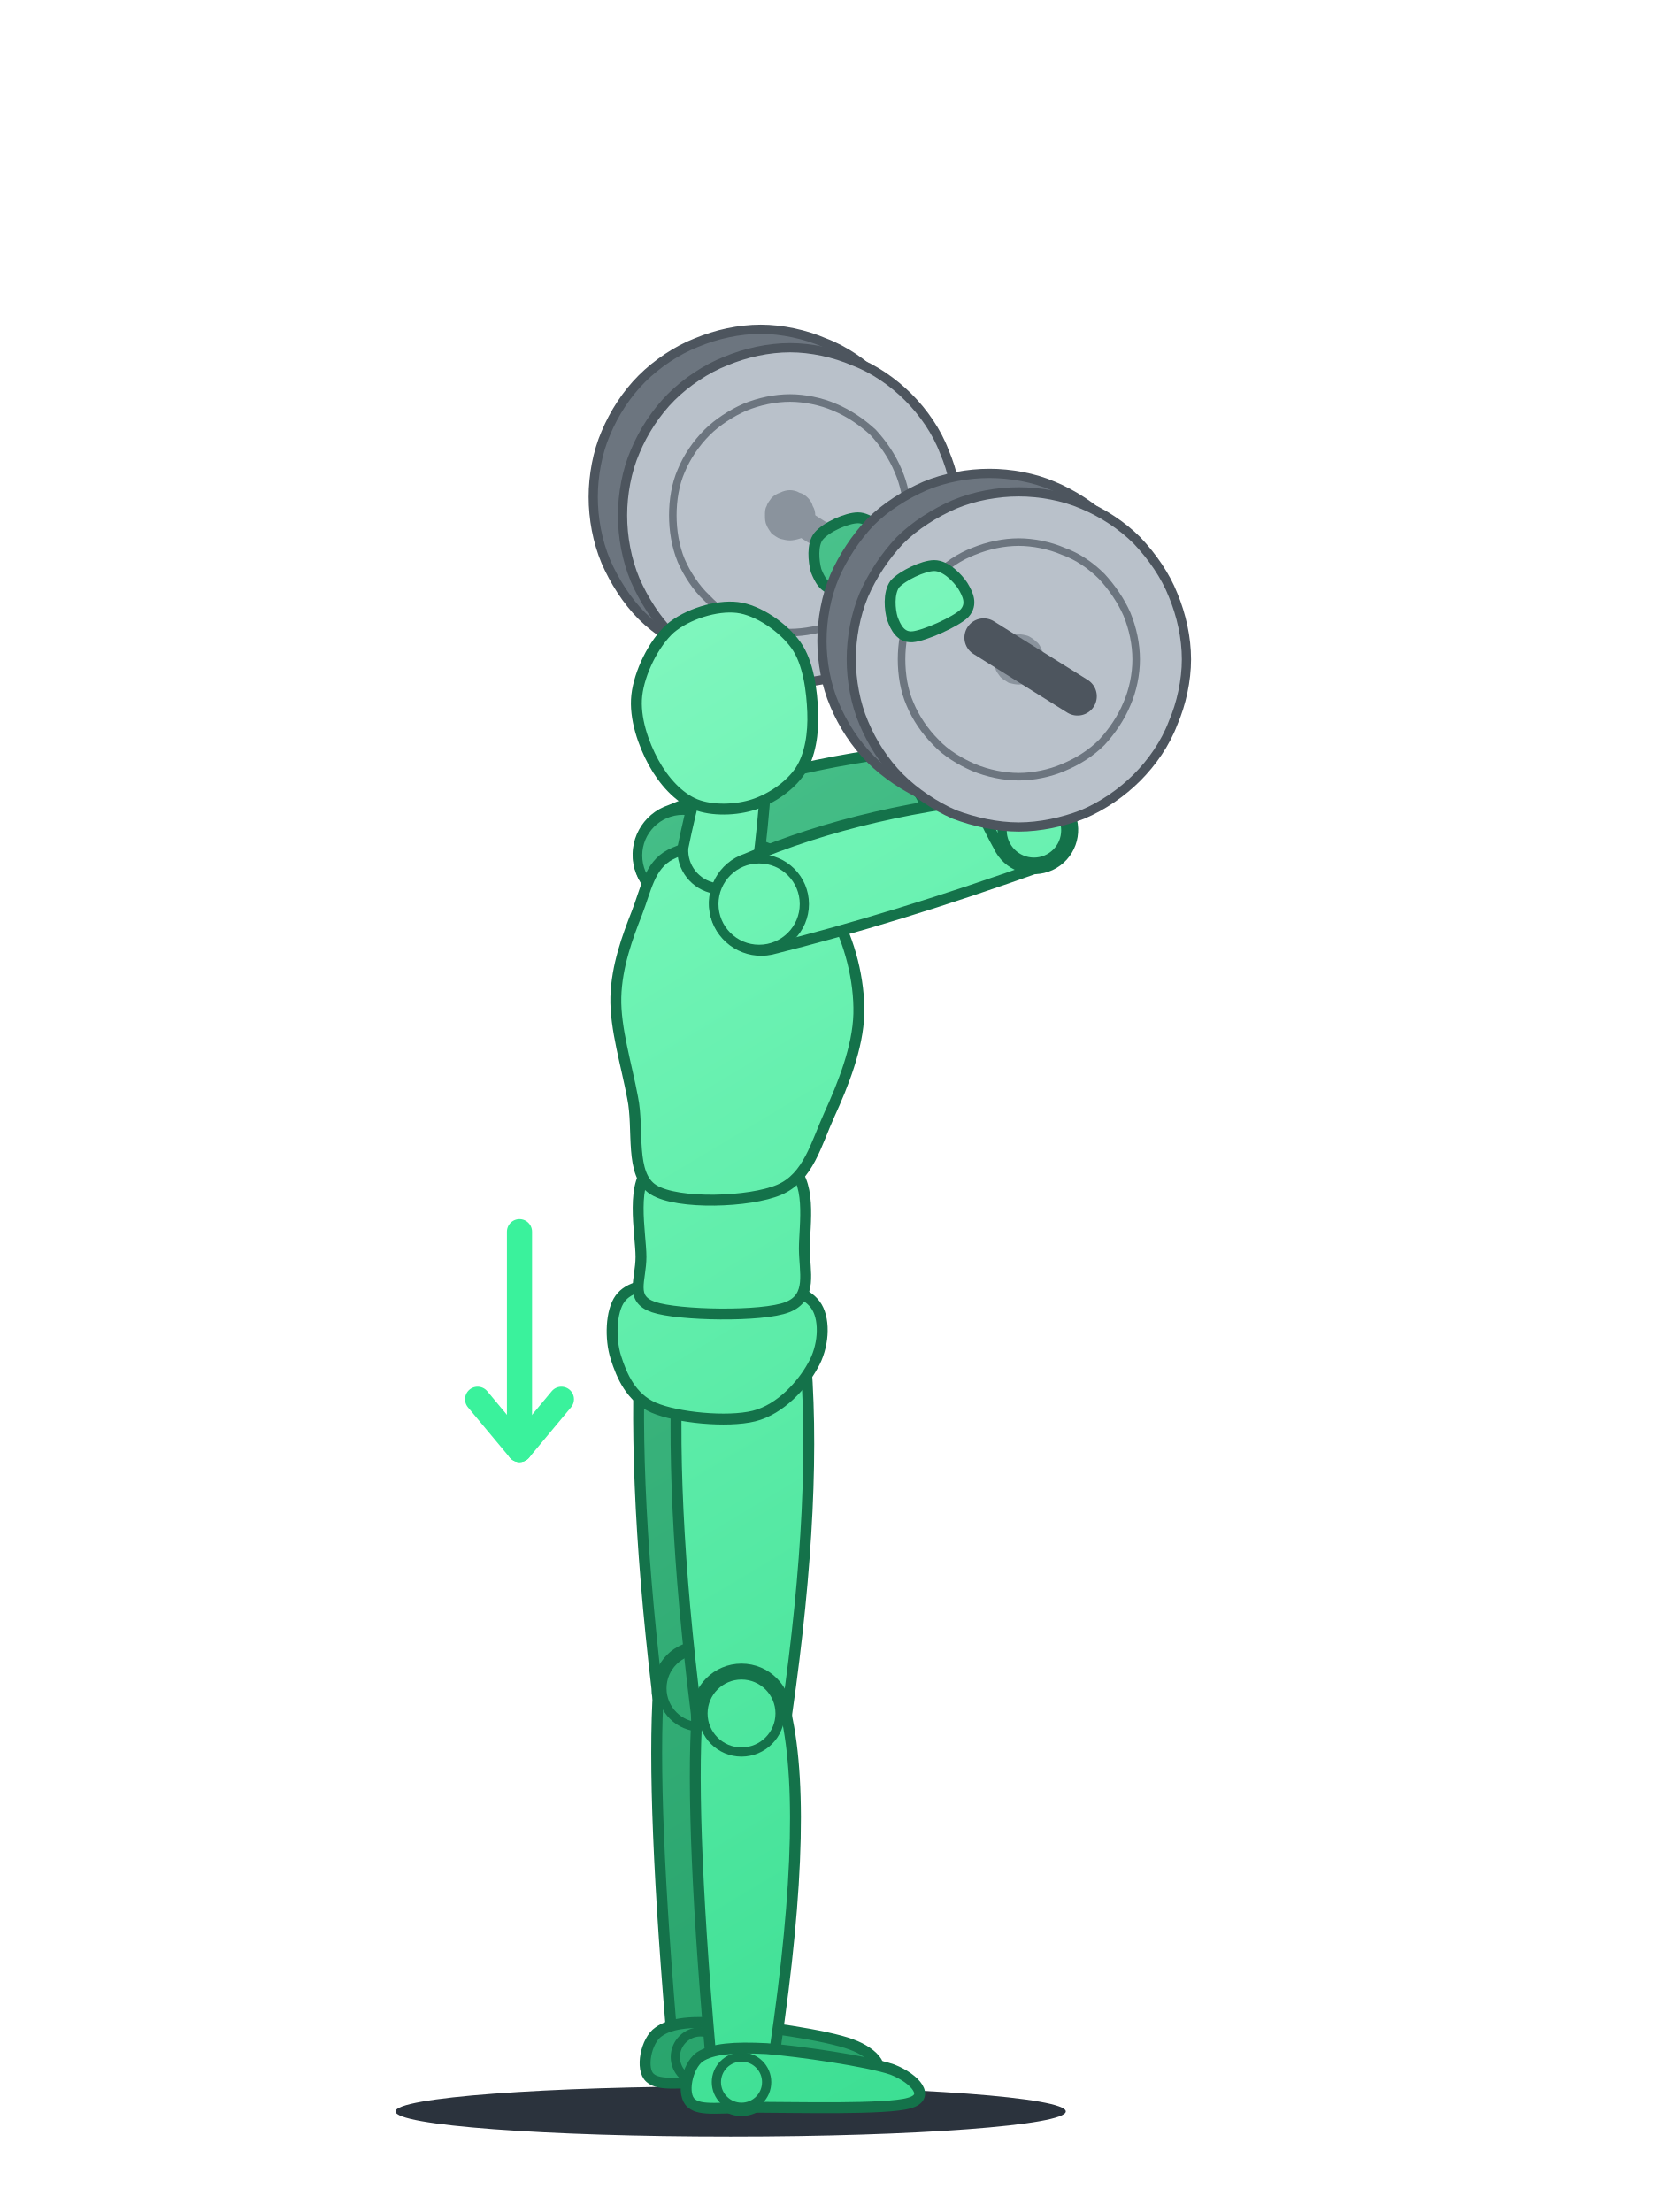
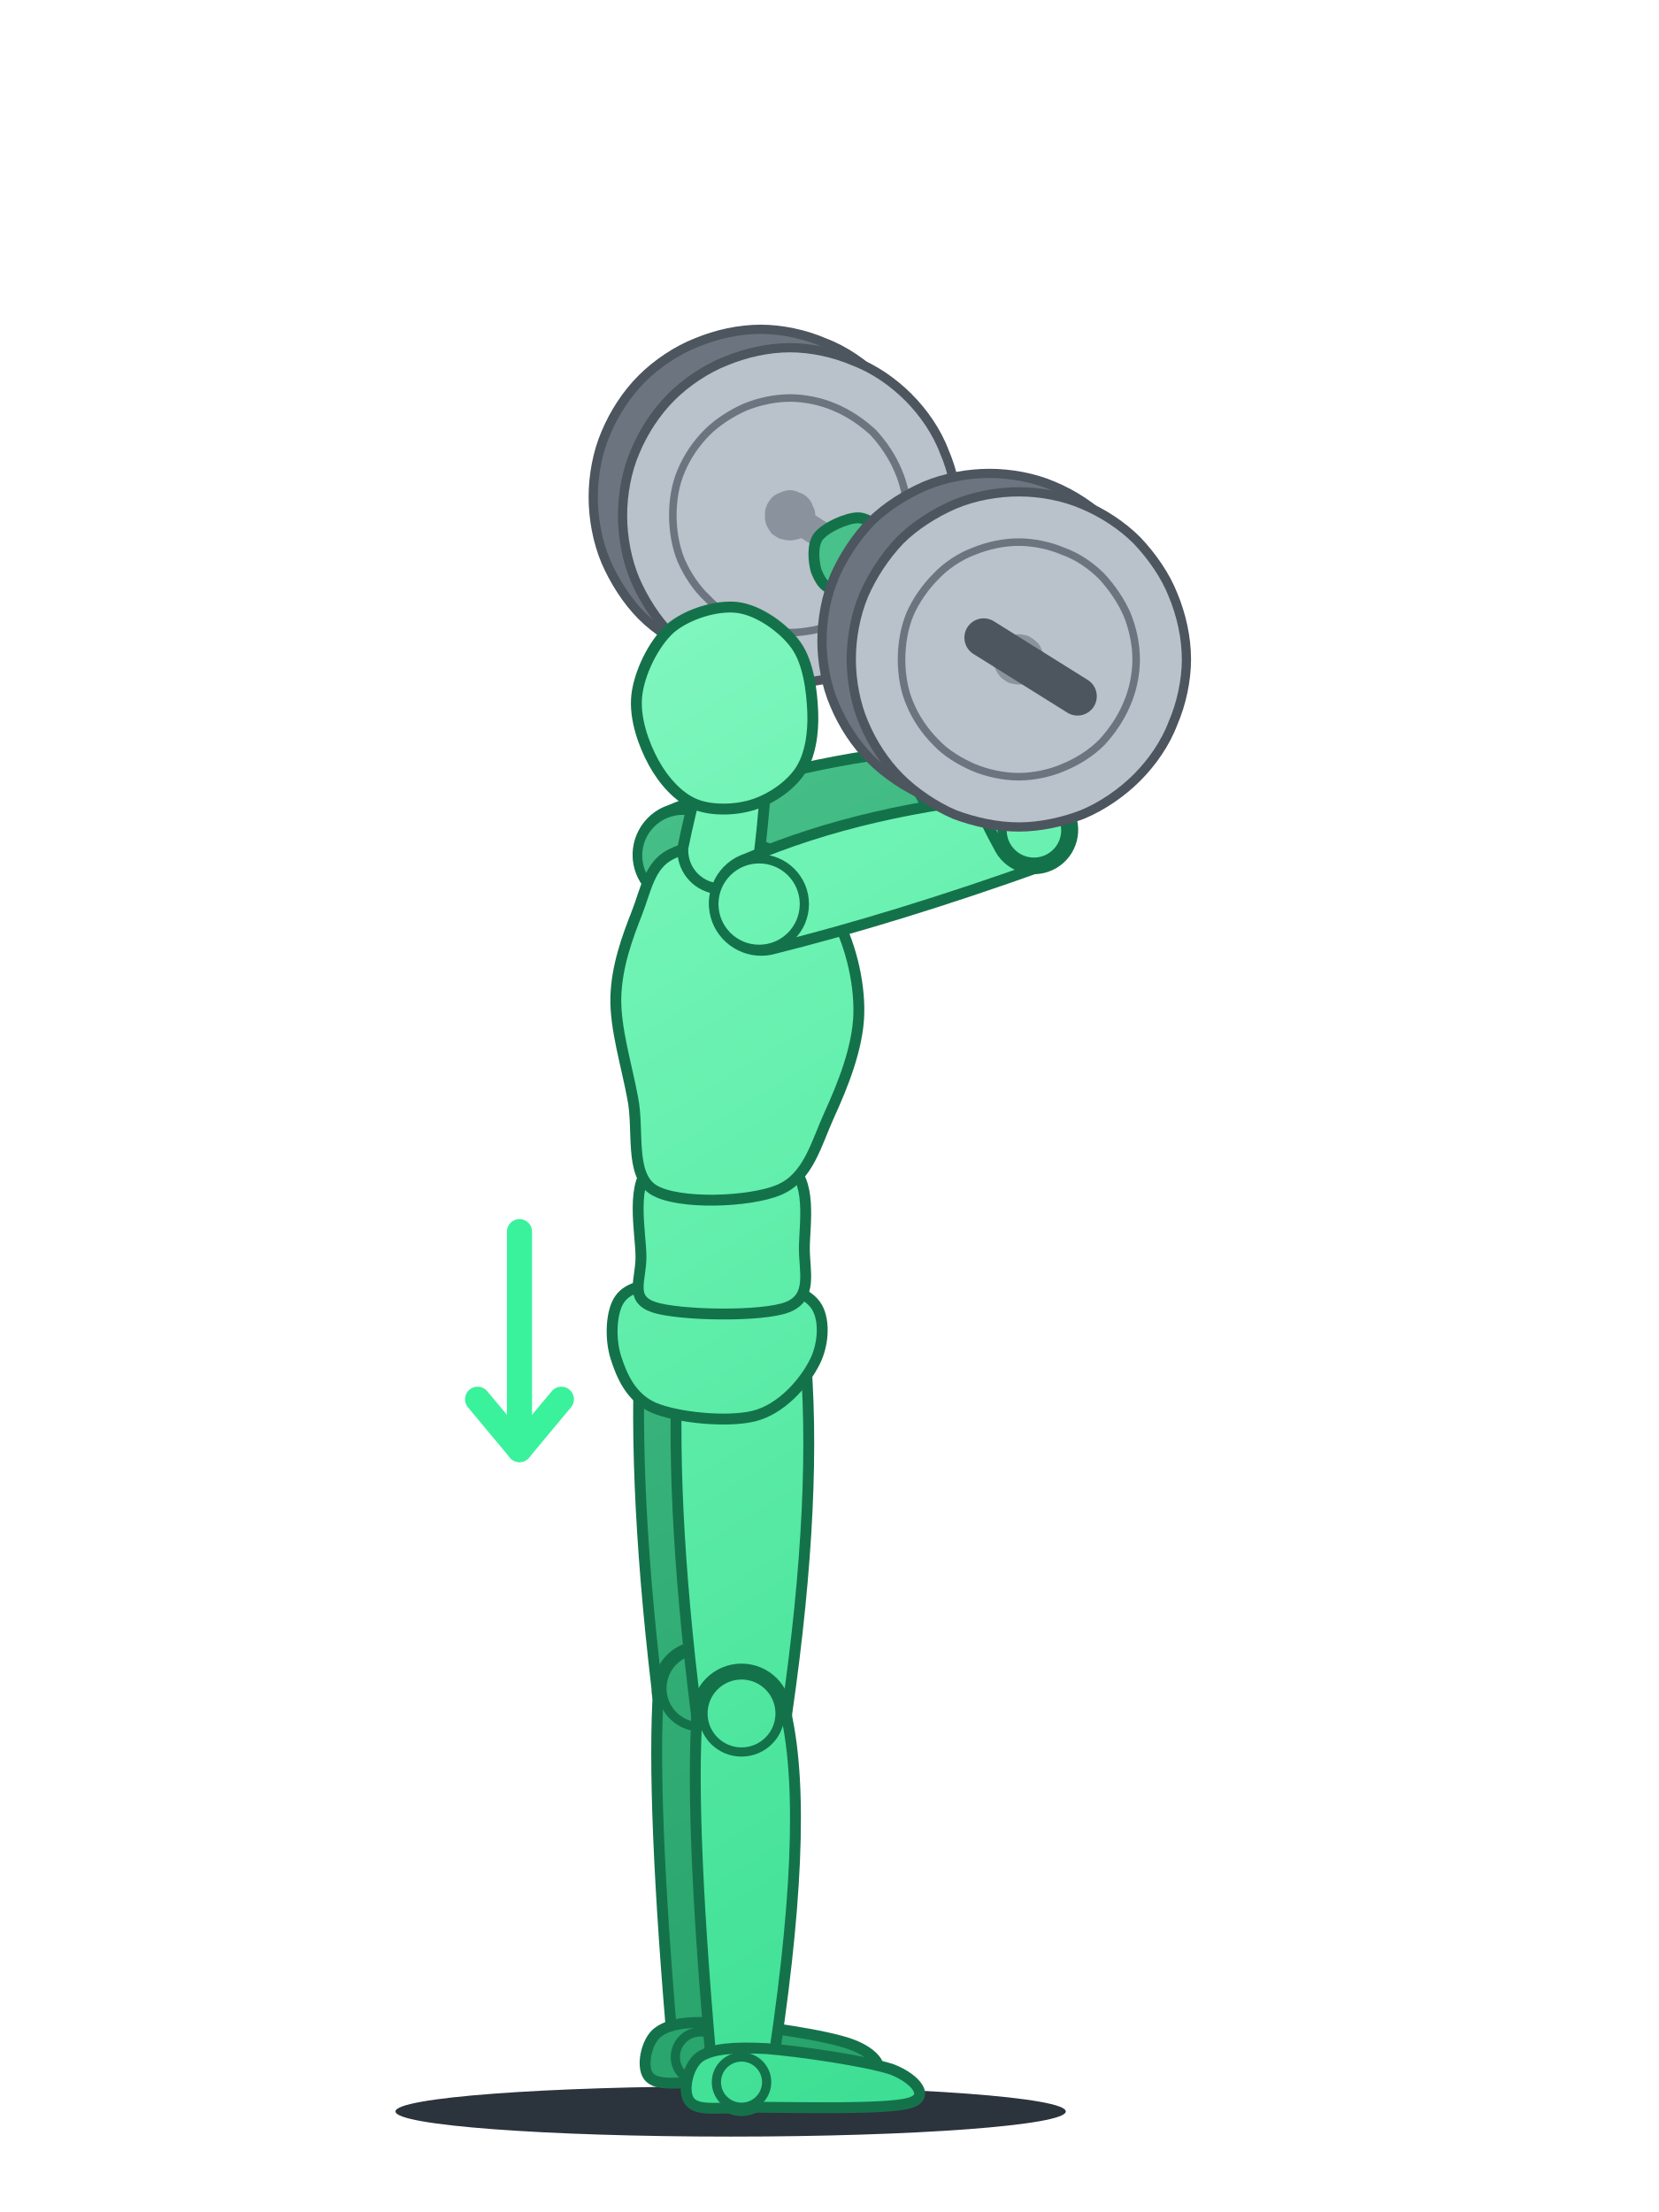
<svg xmlns="http://www.w3.org/2000/svg" class="guide-figure" viewBox="32 -27 198 264" role="img" aria-label="Barbell overhead press, Lower: Lower the bar under control, keeping it clear of your head.">
  <defs>
    <linearGradient id="overhead-press-descend-mint" gradientUnits="userSpaceOnUse" x1="32" y1="-27" x2="190.4" y2="237">
      <stop offset="0" stop-color="#b4ffdc" />
      <stop offset="0.45" stop-color="#6ef3b4" />
      <stop offset="1" stop-color="#2fd98a" />
    </linearGradient>
    <linearGradient id="overhead-press-descend-far" gradientUnits="userSpaceOnUse" x1="32" y1="-27" x2="190.4" y2="237">
      <stop offset="0" stop-color="#5fd6a0" />
      <stop offset="1" stop-color="#1e9a62" />
    </linearGradient>
  </defs>
  <ellipse class="g-ground" cx="119.2" cy="225" rx="40" ry="3" fill="#2b333d" />
  <g class="g-barbell">
    <line x1="127" y1="35" x2="115.8" y2="27.9" stroke="#4d555e" stroke-width="4.6" stroke-linecap="round" />
    <path class="g-metal" d="M102.8 32.3 C102.8 34.9 103.3 37.6 104.3 40 C105.3 42.3 106.8 44.7 108.6 46.5 C110.4 48.3 112.8 49.8 115.1 50.8 C117.5 51.8 120.2 52.3 122.8 52.3 C125.3 52.3 128.1 51.8 130.4 50.8 C132.8 49.8 135.1 48.3 136.9 46.5 C138.7 44.7 140.3 42.3 141.2 40 C142.2 37.6 142.8 34.9 142.8 32.3 C142.8 29.8 142.2 27 141.2 24.7 C140.3 22.3 138.7 20 136.9 18.2 C135.1 16.4 132.8 14.8 130.4 13.9 C128.1 12.9 125.3 12.3 122.8 12.3 C120.2 12.3 117.5 12.9 115.1 13.9 C112.8 14.8 110.4 16.4 108.6 18.2 C106.8 20 105.3 22.3 104.3 24.7 C103.3 27 102.8 29.8 102.8 32.3 Z" fill="#6c757f" stroke="#4d555e" stroke-width="1.1" />
    <path class="g-metal" d="M106.3 34.5 C106.3 37.1 106.8 39.8 107.8 42.2 C108.8 44.5 110.3 46.9 112.1 48.7 C113.9 50.5 116.3 52 118.6 53 C121 54 123.7 54.5 126.3 54.5 C128.8 54.5 131.6 54 133.9 53 C136.3 52 138.6 50.5 140.4 48.7 C142.2 46.9 143.8 44.5 144.7 42.2 C145.7 39.8 146.3 37.1 146.3 34.5 C146.3 32 145.7 29.2 144.7 26.9 C143.8 24.5 142.2 22.2 140.4 20.4 C138.6 18.6 136.3 17 133.9 16.1 C131.6 15.1 128.8 14.5 126.3 14.5 C123.7 14.5 121 15.1 118.6 16.1 C116.3 17 113.9 18.6 112.1 20.4 C110.3 22.2 108.8 24.5 107.8 26.9 C106.8 29.2 106.3 32 106.3 34.5 Z" fill="#b9c1ca" stroke="#4d555e" stroke-width="1.1" />
    <path d="M112.3 34.5 C112.3 36.3 112.6 38.2 113.3 39.9 C114 41.5 115.1 43.2 116.4 44.4 C117.6 45.7 119.3 46.8 120.9 47.5 C122.6 48.1 124.5 48.5 126.3 48.5 C128 48.5 130 48.1 131.6 47.5 C133.3 46.8 134.9 45.7 136.2 44.4 C137.4 43.2 138.5 41.5 139.2 39.9 C139.9 38.2 140.3 36.3 140.3 34.5 C140.3 32.7 139.9 30.8 139.2 29.2 C138.5 27.5 137.4 25.9 136.2 24.6 C134.9 23.4 133.3 22.3 131.6 21.6 C130 20.9 128 20.5 126.3 20.5 C124.5 20.5 122.6 20.9 120.9 21.6 C119.3 22.3 117.6 23.4 116.4 24.6 C115.1 25.9 114 27.5 113.3 29.2 C112.6 30.8 112.3 32.7 112.3 34.5 Z" fill="none" stroke="#6c757f" stroke-width="0.9" />
    <path d="M123.3 34.5 C123.3 34.9 123.3 35.3 123.5 35.7 C123.6 36 123.9 36.4 124.1 36.7 C124.4 36.9 124.8 37.2 125.1 37.3 C125.5 37.4 125.9 37.5 126.3 37.5 C126.6 37.5 127.1 37.4 127.4 37.3 C127.8 37.2 128.1 36.9 128.4 36.7 C128.7 36.4 128.9 36 129 35.7 C129.2 35.3 129.3 34.9 129.3 34.5 C129.3 34.1 129.2 33.7 129 33.4 C128.9 33 128.7 32.7 128.4 32.4 C128.1 32.1 127.8 31.9 127.4 31.8 C127.1 31.6 126.6 31.5 126.3 31.5 C125.9 31.5 125.5 31.6 125.1 31.8 C124.8 31.9 124.4 32.1 124.1 32.4 C123.9 32.7 123.6 33 123.5 33.4 C123.3 33.7 123.3 34.1 123.3 34.5 Z" fill="#8a939d" />
    <line x1="138.2" y1="42" x2="126.3" y2="34.5" stroke="#8a939d" stroke-width="3.2" stroke-linecap="round" />
  </g>
  <path class="g-body" d="M108.6 130.5 Q107.3 148.1 110.4 174.5 A5.2 5.2 0 0 0 120.8 174.5 Q124.4 148.1 122.6 130.5 A7 7 0 0 0 108.6 130.5 Z" fill="url(#overhead-press-descend-far)" stroke="#14724a" stroke-width="1.3" stroke-linejoin="round" />
  <path class="g-body" d="M110.6 174.5 Q109.7 187.7 112.4 218.5 A3.2 3.2 0 0 0 118.8 218.5 Q123.6 187.7 120.6 174.5 A5 5 0 0 0 110.6 174.5 Z" fill="url(#overhead-press-descend-far)" stroke="#14724a" stroke-width="1.3" stroke-linejoin="round" />
  <path class="g-body" d="M110.6 215.5 C112.1 214.4 114.7 214.2 118.6 214.5 C122.4 214.7 130.7 215.9 133.6 217 C136.4 218 138.2 220.2 135.6 221 C132.9 221.7 121.9 221.5 117.6 221.5 C113.2 221.5 110.7 222 109.6 221 C108.4 220 109.1 216.5 110.6 215.5 Z" fill="url(#overhead-press-descend-far)" stroke="#14724a" stroke-width="1.3" stroke-linejoin="round" />
  <circle class="g-joint" cx="115.6" cy="218.5" r="3" fill="url(#overhead-press-descend-far)" stroke="#14724a" stroke-width="1.1" />
  <circle class="g-joint" cx="115.6" cy="174.5" r="4.6" fill="url(#overhead-press-descend-far)" stroke="#14724a" stroke-width="1.1" />
  <path class="g-body" d="M114.9 80.5 Q129.8 76.9 147.4 70.6 A4.4 4.4 0 0 0 145.2 62.1 Q126.2 63.7 112 69.7 A5.6 5.6 0 0 0 114.9 80.5 Z" fill="url(#overhead-press-descend-far)" stroke="#14724a" stroke-width="1.3" stroke-linejoin="round" />
  <circle class="g-joint" cx="113.5" cy="75.1" r="5.4" fill="url(#overhead-press-descend-far)" stroke="#14724a" stroke-width="1.1" />
  <path class="g-body" d="M150.5 64.4 Q148.2 55.5 136.4 37.8 A3.1 3.1 0 0 0 130.8 40.5 Q137.7 60.4 142.1 68.3 A4.6 4.6 0 0 0 150.5 64.4 Z" fill="url(#overhead-press-descend-far)" stroke="#14724a" stroke-width="1.3" stroke-linejoin="round" />
  <circle class="g-joint" cx="146.3" cy="66.3" r="3.8" fill="url(#overhead-press-descend-far)" stroke="#14724a" stroke-width="1.1" />
  <path class="g-body" d="M137.8 37.2 C137.2 36.3 135.8 34.8 134.4 34.8 C133.1 34.8 130.6 35.9 129.7 37 C128.9 38 129.1 40 129.4 41.1 C129.8 42.1 130.4 43.4 131.8 43.3 C133.2 43.2 137 41.4 138 40.4 C139 39.4 138.4 38.1 137.8 37.2 Z" fill="url(#overhead-press-descend-far)" stroke="#14724a" stroke-width="1.3" stroke-linejoin="round" />
  <path class="g-body" d="M113 133.5 Q111.8 151.1 115.1 177.5 A5.4 5.4 0 0 0 125.9 177.5 Q129.7 151.1 128 133.5 A7.5 7.5 0 0 0 113 133.5 Z" fill="url(#overhead-press-descend-mint)" stroke="#14724a" stroke-width="1.3" stroke-linejoin="round" />
  <path class="g-body" d="M115.2 177.5 Q114.3 190.7 117.1 221.5 A3.4 3.4 0 0 0 123.9 221.5 Q128.8 190.7 125.8 177.5 A5.3 5.3 0 0 0 115.2 177.5 Z" fill="url(#overhead-press-descend-mint)" stroke="#14724a" stroke-width="1.3" stroke-linejoin="round" />
  <path class="g-body" d="M115.5 218.5 C117 217.5 119.6 217.3 123.5 217.5 C127.3 217.8 135.6 219 138.5 220 C141.3 221.1 143.1 223.3 140.5 224 C137.8 224.8 126.8 224.5 122.5 224.5 C118.1 224.5 115.6 225 114.5 224 C113.3 223 114 219.6 115.5 218.5 Z" fill="url(#overhead-press-descend-mint)" stroke="#14724a" stroke-width="1.3" stroke-linejoin="round" />
  <circle class="g-joint" cx="120.5" cy="221.5" r="3" fill="url(#overhead-press-descend-mint)" stroke="#14724a" stroke-width="1.1" />
  <circle class="g-joint" cx="120.5" cy="177.5" r="4.6" fill="url(#overhead-press-descend-mint)" stroke="#14724a" stroke-width="1.1" />
  <path class="g-body" d="M106 128 C104.9 129.5 104.8 132.8 105.5 135 C106.2 137.2 107.3 139.8 110 141 C112.8 142.2 118.8 142.8 122 142 C125.2 141.2 127.8 138.2 129 136 C130.3 133.8 130.5 130.7 129.5 129 C128.5 127.3 125.9 126.5 123 126 C120.1 125.5 114.8 125.7 112 126 C109.2 126.3 107.1 126.5 106 128 Z" fill="url(#overhead-press-descend-mint)" stroke="#14724a" stroke-width="1.3" stroke-linejoin="round" />
  <path class="g-body" d="M110 112 C107.1 113.8 108.5 120.2 108.5 123 C108.5 125.8 107.1 128 110 129 C112.9 130 123 130.2 126 129 C129 127.8 128 124.8 128 122 C128 119.2 129 113.7 126 112 C123 110.3 112.9 110.2 110 112 Z" fill="url(#overhead-press-descend-mint)" stroke="#14724a" stroke-width="1.3" stroke-linejoin="round" />
  <path class="g-body" d="M108 82 C106.9 84.8 105.6 88.3 105.5 92 C105.4 95.7 106.8 100.2 107.5 104 C108.3 107.8 107.1 113.2 110 115 C112.9 116.8 121.5 116.5 125 115 C128.5 113.5 129.4 109.5 131 106 C132.6 102.5 134.4 98 134.5 94 C134.6 90 133.4 85.3 131.5 82 C129.6 78.7 126.3 75.2 123 74 C119.8 72.8 114.5 73.7 112 75 C109.5 76.3 109.1 79.2 108 82 Z" fill="url(#overhead-press-descend-mint)" stroke="#14724a" stroke-width="1.3" stroke-linejoin="round" />
  <path class="g-body" d="M122.5 75.8 Q123 72.1 123.4 66.7 A4 4 0 0 0 115.6 65.3 Q114.2 70.7 113.5 74.2 A4.6 4.6 0 0 0 122.5 75.8 Z" fill="url(#overhead-press-descend-mint)" stroke="#14724a" stroke-width="1.3" stroke-linejoin="round" />
  <path class="g-body" d="M110 64 C108.8 61.8 107.7 58.7 108 56 C108.3 53.3 110 49.8 112 48 C114 46.3 117.5 45.2 120 45.5 C122.5 45.8 125.5 47.9 127 50 C128.5 52.1 128.9 55.5 129 58 C129.1 60.5 128.7 63.2 127.5 65 C126.3 66.8 124.1 68.3 122 69 C119.9 69.7 117 69.8 115 69 C113 68.2 111.2 66.2 110 64 Z" fill="url(#overhead-press-descend-mint)" stroke="#14724a" stroke-width="1.3" stroke-linejoin="round" />
  <path class="g-body" d="M124 86.3 Q138.9 82.6 156.5 76.3 A4.4 4.4 0 0 0 154.3 67.8 Q135.3 69.4 121.1 75.5 A5.6 5.6 0 0 0 124 86.3 Z" fill="url(#overhead-press-descend-mint)" stroke="#14724a" stroke-width="1.3" stroke-linejoin="round" />
  <circle class="g-joint" cx="122.6" cy="80.9" r="5.4" fill="url(#overhead-press-descend-mint)" stroke="#14724a" stroke-width="1.1" />
  <path class="g-body" d="M159.6 70.1 Q157.3 61.3 145.5 43.6 A3.1 3.1 0 0 0 139.9 46.2 Q146.8 66.1 151.2 74 A4.6 4.6 0 0 0 159.6 70.1 Z" fill="url(#overhead-press-descend-mint)" stroke="#14724a" stroke-width="1.3" stroke-linejoin="round" />
  <circle class="g-joint" cx="155.4" cy="72.1" r="3.8" fill="url(#overhead-press-descend-mint)" stroke="#14724a" stroke-width="1.1" />
  <g class="g-barbell">
-     <line x1="138.2" y1="42" x2="150.1" y2="49.5" stroke="#8a939d" stroke-width="3.2" stroke-linecap="round" />
+     <line x1="138.2" y1="42" x2="142.7" y2="44.9" stroke="#8a939d" stroke-width="3.2" stroke-linecap="round" />
+   </g>
+   <g class="g-fist">
+     <path class="g-body" d="M146.9 42.9 C146.3 42 144.9 40.5 143.5 40.5 C142.2 40.5 139.7 41.7 138.8 42.7 C138 43.8 138.2 45.8 138.5 46.8 C138.9 47.9 139.5 49.1 140.9 49 C142.3 48.9 146.1 47.2 147.1 46.2 C148.1 45.1 147.5 43.9 146.9 42.9 Z" fill="url(#overhead-press-descend-mint)" stroke="#14724a" stroke-width="1.3" stroke-linejoin="round" />
+   </g>
+   <g class="g-barbell">
+     <line x1="142.7" y1="44.9" x2="150.1" y2="49.5" stroke="#8a939d" stroke-width="3.2" stroke-linecap="round" />
    <path class="g-metal" d="M130.1 49.5 C130.1 52 130.6 54.8 131.6 57.1 C132.6 59.5 134.1 61.8 135.9 63.6 C137.7 65.4 140.1 67 142.4 68 C144.8 68.9 147.5 69.5 150.1 69.5 C152.6 69.5 155.4 68.9 157.7 68 C160.1 67 162.4 65.4 164.2 63.6 C166 61.8 167.6 59.5 168.5 57.1 C169.5 54.8 170.1 52 170.1 49.5 C170.1 46.9 169.5 44.2 168.5 41.8 C167.6 39.5 166 37.2 164.2 35.3 C162.4 33.5 160.1 32 157.7 31 C155.4 30 152.6 29.5 150.1 29.5 C147.5 29.5 144.8 30 142.4 31 C140.1 32 137.7 33.5 135.9 35.3 C134.1 37.2 132.6 39.5 131.6 41.8 C130.6 44.2 130.1 46.9 130.1 49.5 Z" fill="#6c757f" stroke="#4d555e" stroke-width="1.1" />
    <path class="g-metal" d="M133.6 51.7 C133.6 54.2 134.1 57 135.1 59.3 C136.1 61.7 137.6 64 139.4 65.8 C141.2 67.6 143.6 69.2 145.9 70.2 C148.3 71.1 151 71.7 153.6 71.7 C156.1 71.7 158.9 71.1 161.2 70.2 C163.6 69.2 165.9 67.6 167.7 65.8 C169.5 64 171.1 61.7 172 59.3 C173 57 173.6 54.2 173.6 51.7 C173.6 49.1 173 46.4 172 44 C171.1 41.7 169.5 39.4 167.7 37.5 C165.9 35.7 163.6 34.2 161.2 33.2 C158.9 32.2 156.1 31.7 153.6 31.7 C151 31.7 148.3 32.2 145.9 33.2 C143.6 34.2 141.2 35.7 139.4 37.5 C137.6 39.4 136.1 41.7 135.1 44 C134.1 46.4 133.6 49.1 133.6 51.7 Z" fill="#b9c1ca" stroke="#4d555e" stroke-width="1.1" />
    <path d="M139.6 51.7 C139.6 53.5 139.9 55.4 140.6 57 C141.3 58.7 142.4 60.3 143.7 61.6 C144.9 62.9 146.6 63.9 148.2 64.6 C149.9 65.3 151.8 65.7 153.6 65.7 C155.3 65.7 157.3 65.3 158.9 64.6 C160.6 63.9 162.2 62.9 163.5 61.6 C164.7 60.3 165.8 58.7 166.5 57 C167.2 55.4 167.6 53.5 167.6 51.7 C167.6 49.9 167.2 48 166.5 46.3 C165.8 44.7 164.7 43.1 163.5 41.8 C162.2 40.5 160.6 39.4 158.9 38.8 C157.3 38.1 155.3 37.7 153.6 37.7 C151.8 37.7 149.9 38.1 148.2 38.8 C146.6 39.4 144.9 40.5 143.7 41.8 C142.4 43.1 141.3 44.7 140.6 46.3 C139.9 48 139.6 49.9 139.6 51.7 Z" fill="none" stroke="#6c757f" stroke-width="0.9" />
    <path d="M150.6 51.7 C150.6 52.1 150.6 52.5 150.8 52.8 C150.9 53.2 151.2 53.5 151.4 53.8 C151.7 54.1 152.1 54.3 152.4 54.5 C152.8 54.6 153.2 54.7 153.6 54.7 C153.9 54.7 154.4 54.6 154.7 54.5 C155.1 54.3 155.4 54.1 155.7 53.8 C156 53.5 156.2 53.2 156.3 52.8 C156.5 52.5 156.6 52.1 156.6 51.7 C156.6 51.3 156.5 50.9 156.3 50.5 C156.2 50.2 156 49.8 155.7 49.6 C155.4 49.3 155.1 49.1 154.7 48.9 C154.4 48.8 153.9 48.7 153.6 48.7 C153.2 48.7 152.8 48.8 152.4 48.9 C152.1 49.1 151.7 49.3 151.4 49.6 C151.2 49.8 150.9 50.2 150.8 50.5 C150.6 50.9 150.6 51.3 150.6 51.7 Z" fill="#8a939d" />
    <line x1="149.4" y1="49.1" x2="160.6" y2="56.1" stroke="#4d555e" stroke-width="4.6" stroke-linecap="round" />
  </g>
-   <path class="g-body" d="M146.9 42.9 C146.3 42 144.9 40.5 143.5 40.5 C142.2 40.5 139.7 41.7 138.8 42.7 C138 43.8 138.2 45.8 138.5 46.8 C138.9 47.9 139.5 49.1 140.9 49 C142.3 48.9 146.1 47.2 147.1 46.2 C148.1 45.1 147.5 43.9 146.9 42.9 Z" fill="url(#overhead-press-descend-mint)" stroke="#14724a" stroke-width="1.3" stroke-linejoin="round" />
  <g class="g-arrow" stroke="#3af29c">
    <path d="M94 120 L94 146" fill="none" stroke-width="3" stroke-linecap="round" />
    <path d="M89 140 L94 146 L99 140" fill="none" stroke-width="3" stroke-linecap="round" stroke-linejoin="round" />
  </g>
</svg>
